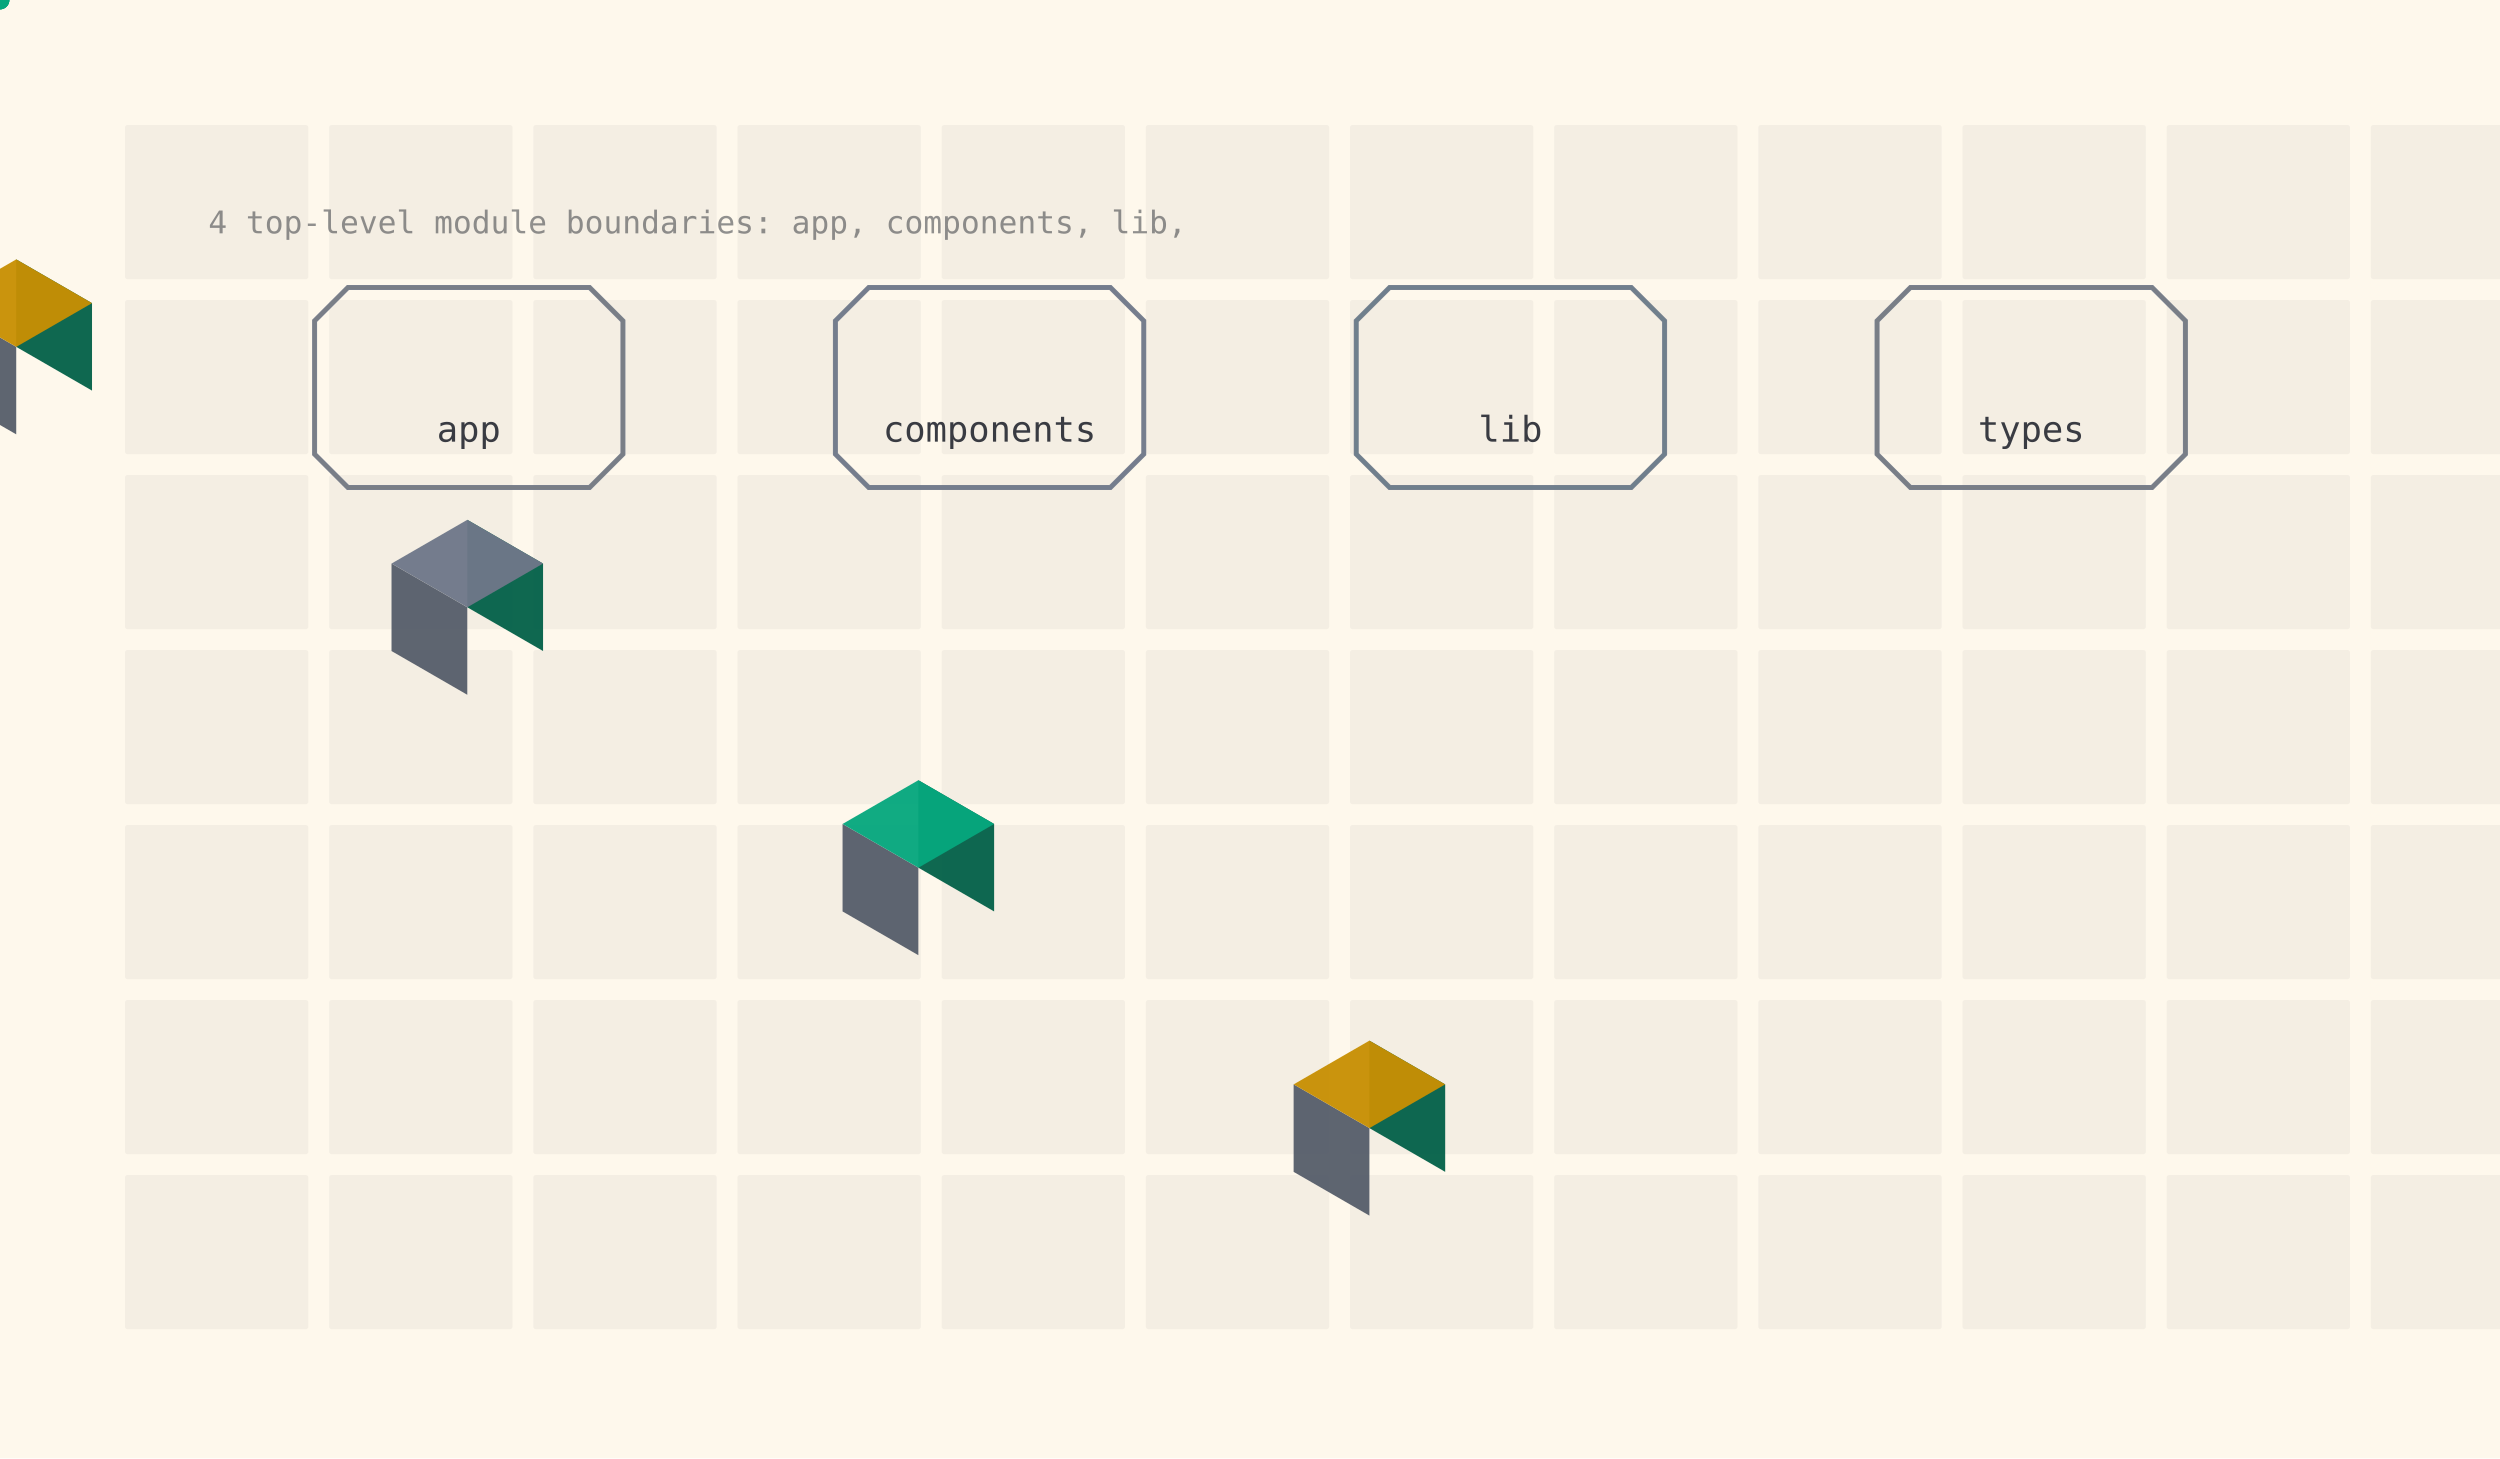
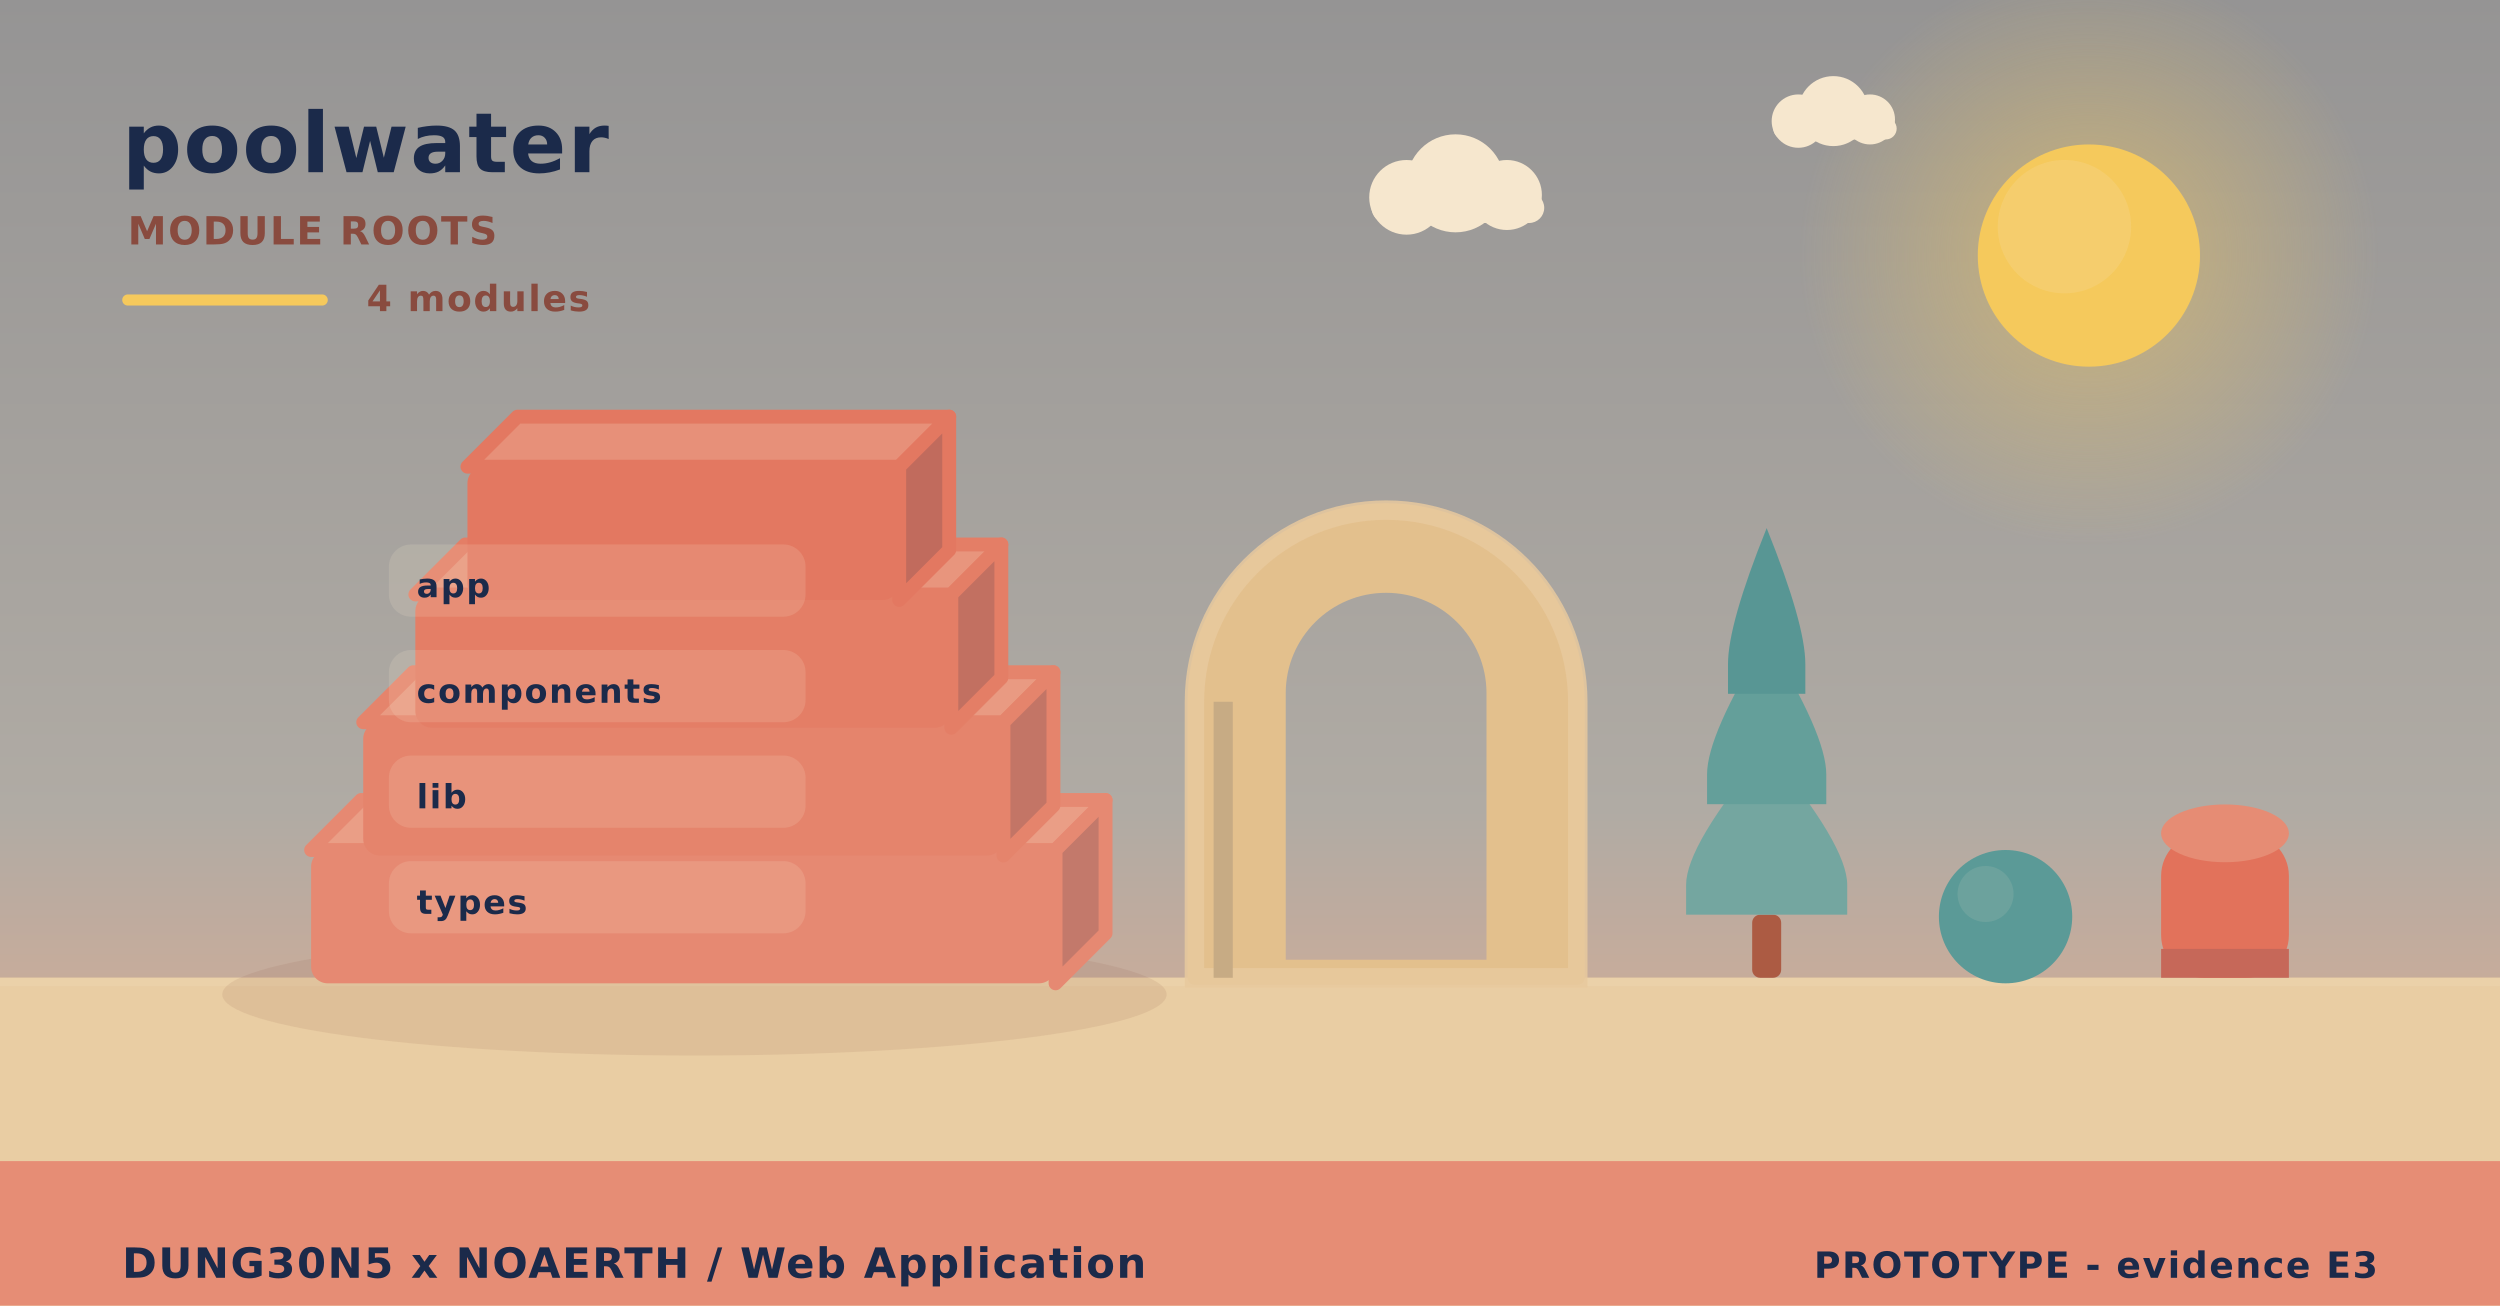
- <svg xmlns="http://www.w3.org/2000/svg" viewBox="0 0 1200 700" width="1200" height="700" role="img" aria-label="poolwater architecture">
-   <rect width="1200" height="700" fill="#fef8ec" />
-   <defs>
-     <linearGradient id="ga" x1="0" y1="0" x2="1" y2="1">
-       <stop offset="0%" stop-color="#c78f02" />
-       <stop offset="100%" stop-color="#6e7788" />
-     </linearGradient>
-   </defs>
-   <rect x="60.00" y="60.00" width="88.00" height="74.00" rx="1.20" fill="#252831" opacity="0.05" />
-   <rect x="158.00" y="60.00" width="88.00" height="74.00" rx="1.20" fill="#252831" opacity="0.05" />
-   <rect x="256.00" y="60.00" width="88.00" height="74.00" rx="1.20" fill="#252831" opacity="0.05" />
-   <rect x="354.00" y="60.00" width="88.00" height="74.00" rx="1.20" fill="#252831" opacity="0.05" />
-   <rect x="452.00" y="60.00" width="88.00" height="74.00" rx="1.20" fill="#252831" opacity="0.05" />
-   <rect x="550.00" y="60.00" width="88.00" height="74.00" rx="1.20" fill="#252831" opacity="0.05" />
-   <rect x="648.00" y="60.00" width="88.00" height="74.00" rx="1.20" fill="#252831" opacity="0.05" />
-   <rect x="746.00" y="60.00" width="88.00" height="74.00" rx="1.20" fill="#252831" opacity="0.05" />
-   <rect x="844.00" y="60.00" width="88.00" height="74.00" rx="1.20" fill="#252831" opacity="0.05" />
-   <rect x="942.00" y="60.00" width="88.00" height="74.00" rx="1.20" fill="#252831" opacity="0.05" />
-   <rect x="1040.00" y="60.00" width="88.00" height="74.00" rx="1.20" fill="#252831" opacity="0.05" />
-   <rect x="1138.00" y="60.00" width="88.00" height="74.00" rx="1.20" fill="#252831" opacity="0.05" />
-   <rect x="60.00" y="144.00" width="88.00" height="74.00" rx="1.20" fill="#252831" opacity="0.05" />
-   <rect x="158.00" y="144.00" width="88.00" height="74.00" rx="1.20" fill="#252831" opacity="0.05" />
-   <rect x="256.00" y="144.00" width="88.00" height="74.00" rx="1.20" fill="#252831" opacity="0.05" />
-   <rect x="354.00" y="144.00" width="88.00" height="74.00" rx="1.20" fill="#252831" opacity="0.05" />
-   <rect x="452.00" y="144.00" width="88.00" height="74.00" rx="1.20" fill="#252831" opacity="0.05" />
-   <rect x="550.00" y="144.00" width="88.00" height="74.00" rx="1.20" fill="#252831" opacity="0.05" />
-   <rect x="648.00" y="144.00" width="88.00" height="74.00" rx="1.20" fill="#252831" opacity="0.05" />
-   <rect x="746.00" y="144.00" width="88.00" height="74.00" rx="1.20" fill="#252831" opacity="0.05" />
-   <rect x="844.00" y="144.00" width="88.00" height="74.00" rx="1.20" fill="#252831" opacity="0.05" />
-   <rect x="942.00" y="144.00" width="88.00" height="74.00" rx="1.20" fill="#252831" opacity="0.05" />
-   <rect x="1040.00" y="144.00" width="88.00" height="74.00" rx="1.20" fill="#252831" opacity="0.05" />
-   <rect x="1138.00" y="144.00" width="88.00" height="74.00" rx="1.20" fill="#252831" opacity="0.05" />
-   <rect x="60.00" y="228.00" width="88.00" height="74.00" rx="1.20" fill="#252831" opacity="0.05" />
-   <rect x="158.00" y="228.00" width="88.00" height="74.00" rx="1.20" fill="#252831" opacity="0.05" />
-   <rect x="256.00" y="228.00" width="88.00" height="74.00" rx="1.20" fill="#252831" opacity="0.05" />
-   <rect x="354.00" y="228.00" width="88.00" height="74.00" rx="1.20" fill="#252831" opacity="0.05" />
-   <rect x="452.00" y="228.00" width="88.00" height="74.00" rx="1.20" fill="#252831" opacity="0.05" />
-   <rect x="550.00" y="228.00" width="88.00" height="74.00" rx="1.20" fill="#252831" opacity="0.05" />
-   <rect x="648.00" y="228.00" width="88.00" height="74.00" rx="1.20" fill="#252831" opacity="0.05" />
-   <rect x="746.00" y="228.00" width="88.00" height="74.00" rx="1.20" fill="#252831" opacity="0.05" />
-   <rect x="844.00" y="228.00" width="88.00" height="74.00" rx="1.20" fill="#252831" opacity="0.05" />
-   <rect x="942.00" y="228.00" width="88.00" height="74.00" rx="1.20" fill="#252831" opacity="0.05" />
-   <rect x="1040.00" y="228.00" width="88.00" height="74.00" rx="1.20" fill="#252831" opacity="0.05" />
-   <rect x="1138.00" y="228.00" width="88.00" height="74.00" rx="1.20" fill="#252831" opacity="0.05" />
-   <rect x="60.00" y="312.00" width="88.00" height="74.00" rx="1.20" fill="#252831" opacity="0.05" />
-   <rect x="158.00" y="312.00" width="88.00" height="74.00" rx="1.20" fill="#252831" opacity="0.05" />
-   <rect x="256.00" y="312.00" width="88.00" height="74.00" rx="1.20" fill="#252831" opacity="0.05" />
-   <rect x="354.00" y="312.00" width="88.00" height="74.00" rx="1.20" fill="#252831" opacity="0.05" />
-   <rect x="452.00" y="312.00" width="88.00" height="74.00" rx="1.20" fill="#252831" opacity="0.05" />
-   <rect x="550.00" y="312.00" width="88.00" height="74.00" rx="1.20" fill="#252831" opacity="0.05" />
-   <rect x="648.00" y="312.00" width="88.00" height="74.00" rx="1.20" fill="#252831" opacity="0.05" />
-   <rect x="746.00" y="312.00" width="88.00" height="74.00" rx="1.20" fill="#252831" opacity="0.05" />
-   <rect x="844.00" y="312.00" width="88.00" height="74.00" rx="1.20" fill="#252831" opacity="0.05" />
-   <rect x="942.00" y="312.00" width="88.00" height="74.00" rx="1.20" fill="#252831" opacity="0.05" />
-   <rect x="1040.00" y="312.00" width="88.00" height="74.00" rx="1.20" fill="#252831" opacity="0.05" />
-   <rect x="1138.00" y="312.00" width="88.00" height="74.00" rx="1.20" fill="#252831" opacity="0.05" />
-   <rect x="60.00" y="396.00" width="88.00" height="74.00" rx="1.20" fill="#252831" opacity="0.05" />
-   <rect x="158.00" y="396.00" width="88.00" height="74.00" rx="1.20" fill="#252831" opacity="0.05" />
-   <rect x="256.00" y="396.00" width="88.00" height="74.00" rx="1.20" fill="#252831" opacity="0.05" />
-   <rect x="354.00" y="396.00" width="88.00" height="74.00" rx="1.20" fill="#252831" opacity="0.05" />
-   <rect x="452.00" y="396.00" width="88.00" height="74.00" rx="1.20" fill="#252831" opacity="0.05" />
-   <rect x="550.00" y="396.00" width="88.00" height="74.00" rx="1.20" fill="#252831" opacity="0.05" />
-   <rect x="648.00" y="396.00" width="88.00" height="74.00" rx="1.20" fill="#252831" opacity="0.05" />
-   <rect x="746.00" y="396.00" width="88.00" height="74.00" rx="1.20" fill="#252831" opacity="0.05" />
-   <rect x="844.00" y="396.00" width="88.00" height="74.00" rx="1.20" fill="#252831" opacity="0.05" />
-   <rect x="942.00" y="396.00" width="88.00" height="74.00" rx="1.20" fill="#252831" opacity="0.05" />
-   <rect x="1040.00" y="396.00" width="88.00" height="74.00" rx="1.20" fill="#252831" opacity="0.05" />
-   <rect x="1138.00" y="396.00" width="88.00" height="74.00" rx="1.20" fill="#252831" opacity="0.05" />
-   <rect x="60.00" y="480.00" width="88.00" height="74.00" rx="1.20" fill="#252831" opacity="0.05" />
-   <rect x="158.00" y="480.00" width="88.00" height="74.00" rx="1.20" fill="#252831" opacity="0.05" />
-   <rect x="256.00" y="480.00" width="88.00" height="74.00" rx="1.20" fill="#252831" opacity="0.05" />
-   <rect x="354.00" y="480.00" width="88.00" height="74.00" rx="1.20" fill="#252831" opacity="0.05" />
-   <rect x="452.00" y="480.00" width="88.00" height="74.00" rx="1.20" fill="#252831" opacity="0.05" />
-   <rect x="550.00" y="480.00" width="88.00" height="74.00" rx="1.20" fill="#252831" opacity="0.05" />
-   <rect x="648.00" y="480.00" width="88.00" height="74.00" rx="1.20" fill="#252831" opacity="0.05" />
-   <rect x="746.00" y="480.00" width="88.00" height="74.00" rx="1.20" fill="#252831" opacity="0.05" />
-   <rect x="844.00" y="480.00" width="88.00" height="74.00" rx="1.20" fill="#252831" opacity="0.05" />
-   <rect x="942.00" y="480.00" width="88.00" height="74.00" rx="1.20" fill="#252831" opacity="0.05" />
-   <rect x="1040.00" y="480.00" width="88.00" height="74.00" rx="1.20" fill="#252831" opacity="0.05" />
-   <rect x="1138.00" y="480.00" width="88.00" height="74.00" rx="1.20" fill="#252831" opacity="0.05" />
-   <rect x="60.00" y="564.00" width="88.00" height="74.00" rx="1.20" fill="#252831" opacity="0.05" />
-   <rect x="158.00" y="564.00" width="88.00" height="74.00" rx="1.20" fill="#252831" opacity="0.05" />
-   <rect x="256.00" y="564.00" width="88.00" height="74.00" rx="1.20" fill="#252831" opacity="0.05" />
-   <rect x="354.00" y="564.00" width="88.00" height="74.00" rx="1.20" fill="#252831" opacity="0.05" />
-   <rect x="452.00" y="564.00" width="88.00" height="74.00" rx="1.20" fill="#252831" opacity="0.05" />
-   <rect x="550.00" y="564.00" width="88.00" height="74.00" rx="1.20" fill="#252831" opacity="0.05" />
-   <rect x="648.00" y="564.00" width="88.00" height="74.00" rx="1.20" fill="#252831" opacity="0.05" />
-   <rect x="746.00" y="564.00" width="88.00" height="74.00" rx="1.20" fill="#252831" opacity="0.05" />
-   <rect x="844.00" y="564.00" width="88.00" height="74.00" rx="1.20" fill="#252831" opacity="0.05" />
-   <rect x="942.00" y="564.00" width="88.00" height="74.00" rx="1.20" fill="#252831" opacity="0.05" />
-   <rect x="1040.00" y="564.00" width="88.00" height="74.00" rx="1.20" fill="#252831" opacity="0.05" />
-   <rect x="1138.00" y="564.00" width="88.00" height="74.00" rx="1.20" fill="#252831" opacity="0.05" />
-   <path d="M167.00,138.00 H283.00 L299.00,154.00 V218.00 L283.00,234.00 H167.00 L151.00,218.00 V154.00 Z" fill="none" stroke="rgba(199,143,2,0.550)" stroke-width="1.80" opacity="0.90" />
-   <polygon points="7.79,166.50 44.17,187.50 44.17,145.50 7.79,124.50" fill="#036148" opacity="0.95" />
-   <polygon points="-28.58,187.50 7.79,208.50 7.79,166.50 -28.58,145.50" fill="#565d6a" opacity="0.95" />
-   <polygon points="7.79,124.50 44.17,145.50 7.79,166.50 -28.58,145.50" fill="#c78f02" opacity="0.95" />
-   <text x="225" y="212" font-family="ui-monospace,Menlo,monospace" font-size="17" fill="rgba(37,40,49,0.900)" text-anchor="middle">app</text>
+ <svg xmlns="http://www.w3.org/2000/svg" width="900" height="470" viewBox="0 0 900 470" role="img" aria-label="poolwater - how it is built">
+   <linearGradient id="skya" x1="0" y1="0" x2="0" y2="1">
+     <stop offset="0" stop-color="#959494" />
+     <stop offset="0.62" stop-color="#b0aba4" />
+     <stop offset="1" stop-color="#f3ad8a" />
+   </linearGradient>
+   <rect width="900" height="470" fill="url(#skya)" />
+   <radialGradient id="suna">
+     <stop offset="0.35" stop-color="#f5c95c" stop-opacity="0.34" />
+     <stop offset="1" stop-color="#f5c95c" stop-opacity="0" />
+   </radialGradient>
+   <circle cx="752" cy="92" r="104" fill="url(#suna)" />
+   <circle cx="752" cy="92" r="40" fill="#f5c95c" />
+   <circle cx="743.2" cy="81.6" r="24" fill="#f5d27e" opacity="0.5" />
  <g>
-     <path d="M167.00,138.00 H283.00 L299.00,154.00 V218.00 L283.00,234.00 H167.00 L151.00,218.00 V154.00 Z" fill="none" stroke="#6e7788" stroke-width="2.40" opacity="0.90" />
-     <animate attributeName="opacity" values="0.25;1.0;0.25" dur="18.6s" begin="0.0s" repeatCount="indefinite" />
+     <circle cx="524" cy="66" r="17.64" fill="#f6e7ce" />
+     <circle cx="506.36" cy="71.04" r="13.44" fill="#f6e7ce" />
+     <circle cx="542.48" cy="70.2" r="12.6" fill="#f6e7ce" />
+     <rect x="493.76" y="69.36" width="62.16" height="10.92" rx="5.46" fill="#f6e7ce" />
+     <animateTransform attributeName="transform" type="translate" values="0 0;24 0;0 0" dur="36s" begin="0s" repeatCount="indefinite" />
  </g>
-   <g opacity="0.9">
-     <circle cx="0.00" cy="0.00" r="4.50" fill="#05a77d" opacity="1.00" />
-     <animateTransform attributeName="transform" type="translate" values="225.00,184.00 475.00,184.00" dur="6.2s" begin="0.0s" repeatCount="indefinite" />
-     <animateTransform attributeName="transform" type="translate" values="475.00,184.00 225.00,184.00" dur="6.2s" begin="3.1s" repeatCount="indefinite" />
+   <g>
+     <circle cx="660" cy="40" r="12.6" fill="#f6e7ce" />
+     <circle cx="647.4" cy="43.6" r="9.6" fill="#f6e7ce" />
+     <circle cx="673.2" cy="43" r="9" fill="#f6e7ce" />
+     <rect x="638.4" y="42.4" width="44.4" height="7.8" rx="3.9" fill="#f6e7ce" />
+     <animateTransform attributeName="transform" type="translate" values="0 0;-18 0;0 0" dur="46s" begin="3s" repeatCount="indefinite" />
  </g>
-   <path d="M417.00,138.00 H533.00 L549.00,154.00 V218.00 L533.00,234.00 H417.00 L401.00,218.00 V154.00 Z" fill="none" stroke="rgba(110,119,136,0.550)" stroke-width="1.80" opacity="0.90" />
-   <polygon points="224.30,291.50 260.67,312.50 260.67,270.50 224.30,249.50" fill="#036148" opacity="0.95" />
-   <polygon points="187.93,312.50 224.30,333.50 224.30,291.50 187.93,270.50" fill="#565d6a" opacity="0.95" />
-   <polygon points="224.30,249.50 260.67,270.50 224.30,291.50 187.93,270.50" fill="#6e7788" opacity="0.95" />
-   <text x="475" y="212" font-family="ui-monospace,Menlo,monospace" font-size="17" fill="rgba(37,40,49,0.900)" text-anchor="middle">components</text>
+   <rect x="0" y="352" width="900" height="118" fill="#e9cda3" />
+   <rect x="0" y="352" width="900" height="3" fill="#ebd1a9" />
+   <text x="44" y="62" font-family="Verdana,DejaVu Sans,sans-serif" font-size="30" font-weight="700" letter-spacing="0.6" fill="#1b2a4a" text-anchor="start">poolwater</text>
+   <text x="46" y="88" font-family="Verdana,DejaVu Sans,sans-serif" font-size="14" font-weight="700" letter-spacing="0.6" fill="#894b3f" text-anchor="start">MODULE ROOTS</text>
+   <rect x="44" y="106" width="74" height="4" rx="2" fill="#f5c95c" />
+   <text x="132" y="112" font-family="Verdana,DejaVu Sans,sans-serif" font-size="13" font-weight="700" letter-spacing="0.6" fill="#894b3f" text-anchor="start">4 modules</text>
+   <ellipse cx="250" cy="358" rx="170" ry="22" fill="rgba(138,90,68,0.11)" />
+   <path d="M112,306 L380,306 L398,288 L130,288 Z" fill="#ea9e86" stroke="#e68972" stroke-width="5" stroke-linejoin="round" />
+   <path d="M380,306 L398,288 L398,336 L380,354 Z" fill="#c3796b" stroke="#e68972" stroke-width="5" stroke-linejoin="round" />
+   <rect x="112" y="306" width="268" height="48" rx="6" fill="#e68972" />
+   <path d="M130.76,260 L361.24,260 L379.24,242 L148.76,242 Z" fill="#e99a82" stroke="#e5846c" stroke-width="5" stroke-linejoin="round" />
+   <path d="M361.24,260 L379.24,242 L379.24,290 L361.24,308 Z" fill="#c37566" stroke="#e5846c" stroke-width="5" stroke-linejoin="round" />
+   <rect x="130.76" y="260" width="230.48" height="48" rx="6" fill="#e5846c" />
+   <path d="M149.52,214 L342.48,214 L360.48,196 L167.52,196 Z" fill="#e8957d" stroke="#e47e66" stroke-width="5" stroke-linejoin="round" />
+   <path d="M342.48,214 L360.48,196 L360.48,244 L342.48,262 Z" fill="#c27061" stroke="#e47e66" stroke-width="5" stroke-linejoin="round" />
+   <rect x="149.52" y="214" width="192.96" height="48" rx="6" fill="#e47e66" />
+   <path d="M168.28,168 L323.72,168 L341.72,150 L186.28,150 Z" fill="#e79079" stroke="#e37861" stroke-width="5" stroke-linejoin="round" />
+   <path d="M323.72,168 L341.72,150 L341.72,198 L323.72,216 Z" fill="#c16b5d" stroke="#e37861" stroke-width="5" stroke-linejoin="round" />
+   <rect x="168.28" y="168" width="155.44" height="48" rx="6" fill="#e37861" />
+   <rect x="140" y="196" width="150" height="26" rx="8" fill="rgba(246,231,206,0.16)" opacity="0.94" />
  <g>
-     <path d="M417.00,138.00 H533.00 L549.00,154.00 V218.00 L533.00,234.00 H417.00 L401.00,218.00 V154.00 Z" fill="none" stroke="#6e7788" stroke-width="2.40" opacity="0.90" />
-     <animate attributeName="opacity" values="0.25;1.0;0.25" dur="18.6s" begin="0.45s" repeatCount="indefinite" />
+     <text x="150" y="215" font-family="Verdana,DejaVu Sans,sans-serif" font-size="12" font-weight="700" letter-spacing="0.6" fill="#1b2a4a" text-anchor="start">app</text>
+     <animateTransform attributeName="transform" type="translate" values="0 10;0 0" dur="0.7s" begin="0.3s" fill="freeze" />
  </g>
-   <g opacity="0.9">
-     <circle cx="0.00" cy="0.00" r="4.50" fill="#05a77d" opacity="1.00" />
-     <animateTransform attributeName="transform" type="translate" values="475.00,184.00 725.00,184.00" dur="6.2s" begin="0.3s" repeatCount="indefinite" />
-     <animateTransform attributeName="transform" type="translate" values="725.00,184.00 475.00,184.00" dur="6.2s" begin="3.4s" repeatCount="indefinite" />
+   <rect x="140" y="234" width="150" height="26" rx="8" fill="rgba(246,231,206,0.16)" opacity="0.94" />
+   <g>
+     <text x="150" y="253" font-family="Verdana,DejaVu Sans,sans-serif" font-size="12" font-weight="700" letter-spacing="0.6" fill="#1b2a4a" text-anchor="start">components</text>
+     <animateTransform attributeName="transform" type="translate" values="0 10;0 0" dur="0.7s" begin="0.5s" fill="freeze" />
  </g>
-   <path d="M667.00,138.00 H783.00 L799.00,154.00 V218.00 L783.00,234.00 H667.00 L651.00,218.00 V154.00 Z" fill="none" stroke="rgba(5,167,125,0.550)" stroke-width="1.80" opacity="0.90" />
-   <polygon points="440.81,416.50 477.18,437.50 477.18,395.50 440.81,374.50" fill="#036148" opacity="0.95" />
-   <polygon points="404.43,437.50 440.81,458.50 440.81,416.50 404.43,395.50" fill="#565d6a" opacity="0.95" />
-   <polygon points="440.81,374.50 477.18,395.50 440.81,416.50 404.43,395.50" fill="#05a77d" opacity="0.95" />
-   <text x="725" y="212" font-family="ui-monospace,Menlo,monospace" font-size="17" fill="rgba(37,40,49,0.900)" text-anchor="middle">lib</text>
+   <rect x="140" y="272" width="150" height="26" rx="8" fill="rgba(246,231,206,0.16)" opacity="0.94" />
  <g>
-     <path d="M667.00,138.00 H783.00 L799.00,154.00 V218.00 L783.00,234.00 H667.00 L651.00,218.00 V154.00 Z" fill="none" stroke="#6e7788" stroke-width="2.40" opacity="0.90" />
-     <animate attributeName="opacity" values="0.25;1.0;0.25" dur="18.6s" begin="0.9s" repeatCount="indefinite" />
+     <text x="150" y="291" font-family="Verdana,DejaVu Sans,sans-serif" font-size="12" font-weight="700" letter-spacing="0.6" fill="#1b2a4a" text-anchor="start">lib</text>
+     <animateTransform attributeName="transform" type="translate" values="0 10;0 0" dur="0.7s" begin="0.7s" fill="freeze" />
  </g>
-   <g opacity="0.9">
-     <circle cx="0.00" cy="0.00" r="4.50" fill="#05a77d" opacity="1.00" />
-     <animateTransform attributeName="transform" type="translate" values="725.00,184.00 975.00,184.00" dur="6.2s" begin="0.6s" repeatCount="indefinite" />
-     <animateTransform attributeName="transform" type="translate" values="975.00,184.00 725.00,184.00" dur="6.2s" begin="3.7s" repeatCount="indefinite" />
+   <rect x="140" y="310" width="150" height="26" rx="8" fill="rgba(246,231,206,0.16)" opacity="0.94" />
+   <g>
+     <text x="150" y="329" font-family="Verdana,DejaVu Sans,sans-serif" font-size="12" font-weight="700" letter-spacing="0.6" fill="#1b2a4a" text-anchor="start">types</text>
+     <animateTransform attributeName="transform" type="translate" values="0 10;0 0" dur="0.7s" begin="0.9s" fill="freeze" />
  </g>
-   <path d="M917.00,138.00 H1033.00 L1049.00,154.00 V218.00 L1033.00,234.00 H917.00 L901.00,218.00 V154.00 Z" fill="none" stroke="rgba(199,143,2,0.550)" stroke-width="1.80" opacity="0.90" />
-   <polygon points="657.31,541.50 693.69,562.50 693.69,520.50 657.31,499.50" fill="#036148" opacity="0.95" />
-   <polygon points="620.94,562.50 657.31,583.50 657.31,541.50 620.94,520.50" fill="#565d6a" opacity="0.95" />
-   <polygon points="657.31,499.50 693.69,520.50 657.31,541.50 620.94,520.50" fill="#c78f02" opacity="0.95" />
-   <text x="975" y="212" font-family="ui-monospace,Menlo,monospace" font-size="17" fill="rgba(37,40,49,0.900)" text-anchor="middle">types</text>
-   <g>
-     <path d="M917.00,138.00 H1033.00 L1049.00,154.00 V218.00 L1033.00,234.00 H917.00 L901.00,218.00 V154.00 Z" fill="none" stroke="#6e7788" stroke-width="2.40" opacity="0.90" />
-     <animate attributeName="opacity" values="0.25;1.0;0.25" dur="18.6s" begin="1.35s" repeatCount="indefinite" />
-   </g>
-   <g opacity="0.9">
-     <circle cx="0.00" cy="0.00" r="4.50" fill="#05a77d" opacity="1.00" />
-     <animateTransform attributeName="transform" type="translate" values="975.00,184.00 975.00,184.00" dur="6.2s" begin="0.9s" repeatCount="indefinite" />
-     <animateTransform attributeName="transform" type="translate" values="975.00,184.00 975.00,184.00" dur="6.2s" begin="4.0s" repeatCount="indefinite" />
-   </g>
-   <text x="100" y="112" font-family="ui-monospace,Menlo,monospace" font-size="15" fill="rgba(37,40,49,0.500)">4 top-level module boundaries: app, components, lib,</text>
+   <path d="M430,352 L430,252.64 A69,69 0 0 1 568,252.64 L568,352 Z M460.36,348 L460.36,249.55 A38.64,38.64 0 0 1 537.64,249.55 L537.64,348 Z" fill="#e3c08d" fill-rule="evenodd" stroke="#e3c08d" stroke-width="5" stroke-linejoin="round" />
+   <path d="M430,352 L430,252.64 A69,69 0 0 1 568,252.64 L568,352 Z" fill="none" stroke="#e8c99d" stroke-width="7" stroke-linecap="round" opacity="0.85" />
+   <rect x="436.9" y="252.64" width="6.9" height="99.36" fill="#c7ab84" />
+   <rect x="630.78" y="329.28" width="10.44" height="22.72" rx="2.9" fill="#ac5b43" />
+   <path d="M636,269.64 Q607,304.23 607,318.54 Q607,329.28 607,329.28 L665,329.28 Q665,329.28 665,318.54 Q665,304.23 636,269.64 Z" fill="#74a6a0" />
+   <path d="M636,229.88 Q614.54,264.47 614.54,278.78 Q614.54,289.52 614.54,289.52 L657.46,289.52 Q657.46,289.52 657.46,278.78 Q657.46,264.47 636,229.88 Z" fill="#649f9a" />
+   <path d="M636,190.12 Q622.08,224.71 622.08,239.02 Q622.08,249.76 622.08,249.76 L649.92,249.76 Q649.92,249.76 649.92,239.02 Q649.92,224.71 636,190.12 Z" fill="#589694" />
+   <circle cx="722" cy="330" r="24" fill="#5b9a97" />
+   <circle cx="714.8" cy="321.84" r="10.08" fill="#7aa9a2" opacity="0.55" />
+   <rect x="778" y="300" width="46" height="52" rx="15.33" fill="#e2725b" />
+   <ellipse cx="801" cy="300" rx="23" ry="10.4" fill="#e68c74" />
+   <rect x="778" y="341.6" width="46" height="10.4" fill="#c66859" />
+   <rect x="0" y="418" width="900" height="52" rx="0" fill="#e68972" opacity="0.94" />
+   <text x="44" y="460" font-family="Verdana,DejaVu Sans,sans-serif" font-size="15" font-weight="700" letter-spacing="0.6" fill="#1b2a4a" text-anchor="start">DUNG30N5 x NOAERTH  /  Web Application</text>
+   <text x="856" y="460" font-family="Verdana,DejaVu Sans,sans-serif" font-size="13" font-weight="700" letter-spacing="0.6" fill="#1b2a4a" text-anchor="end">PROTOTYPE  -  evidence E3</text>
</svg>
